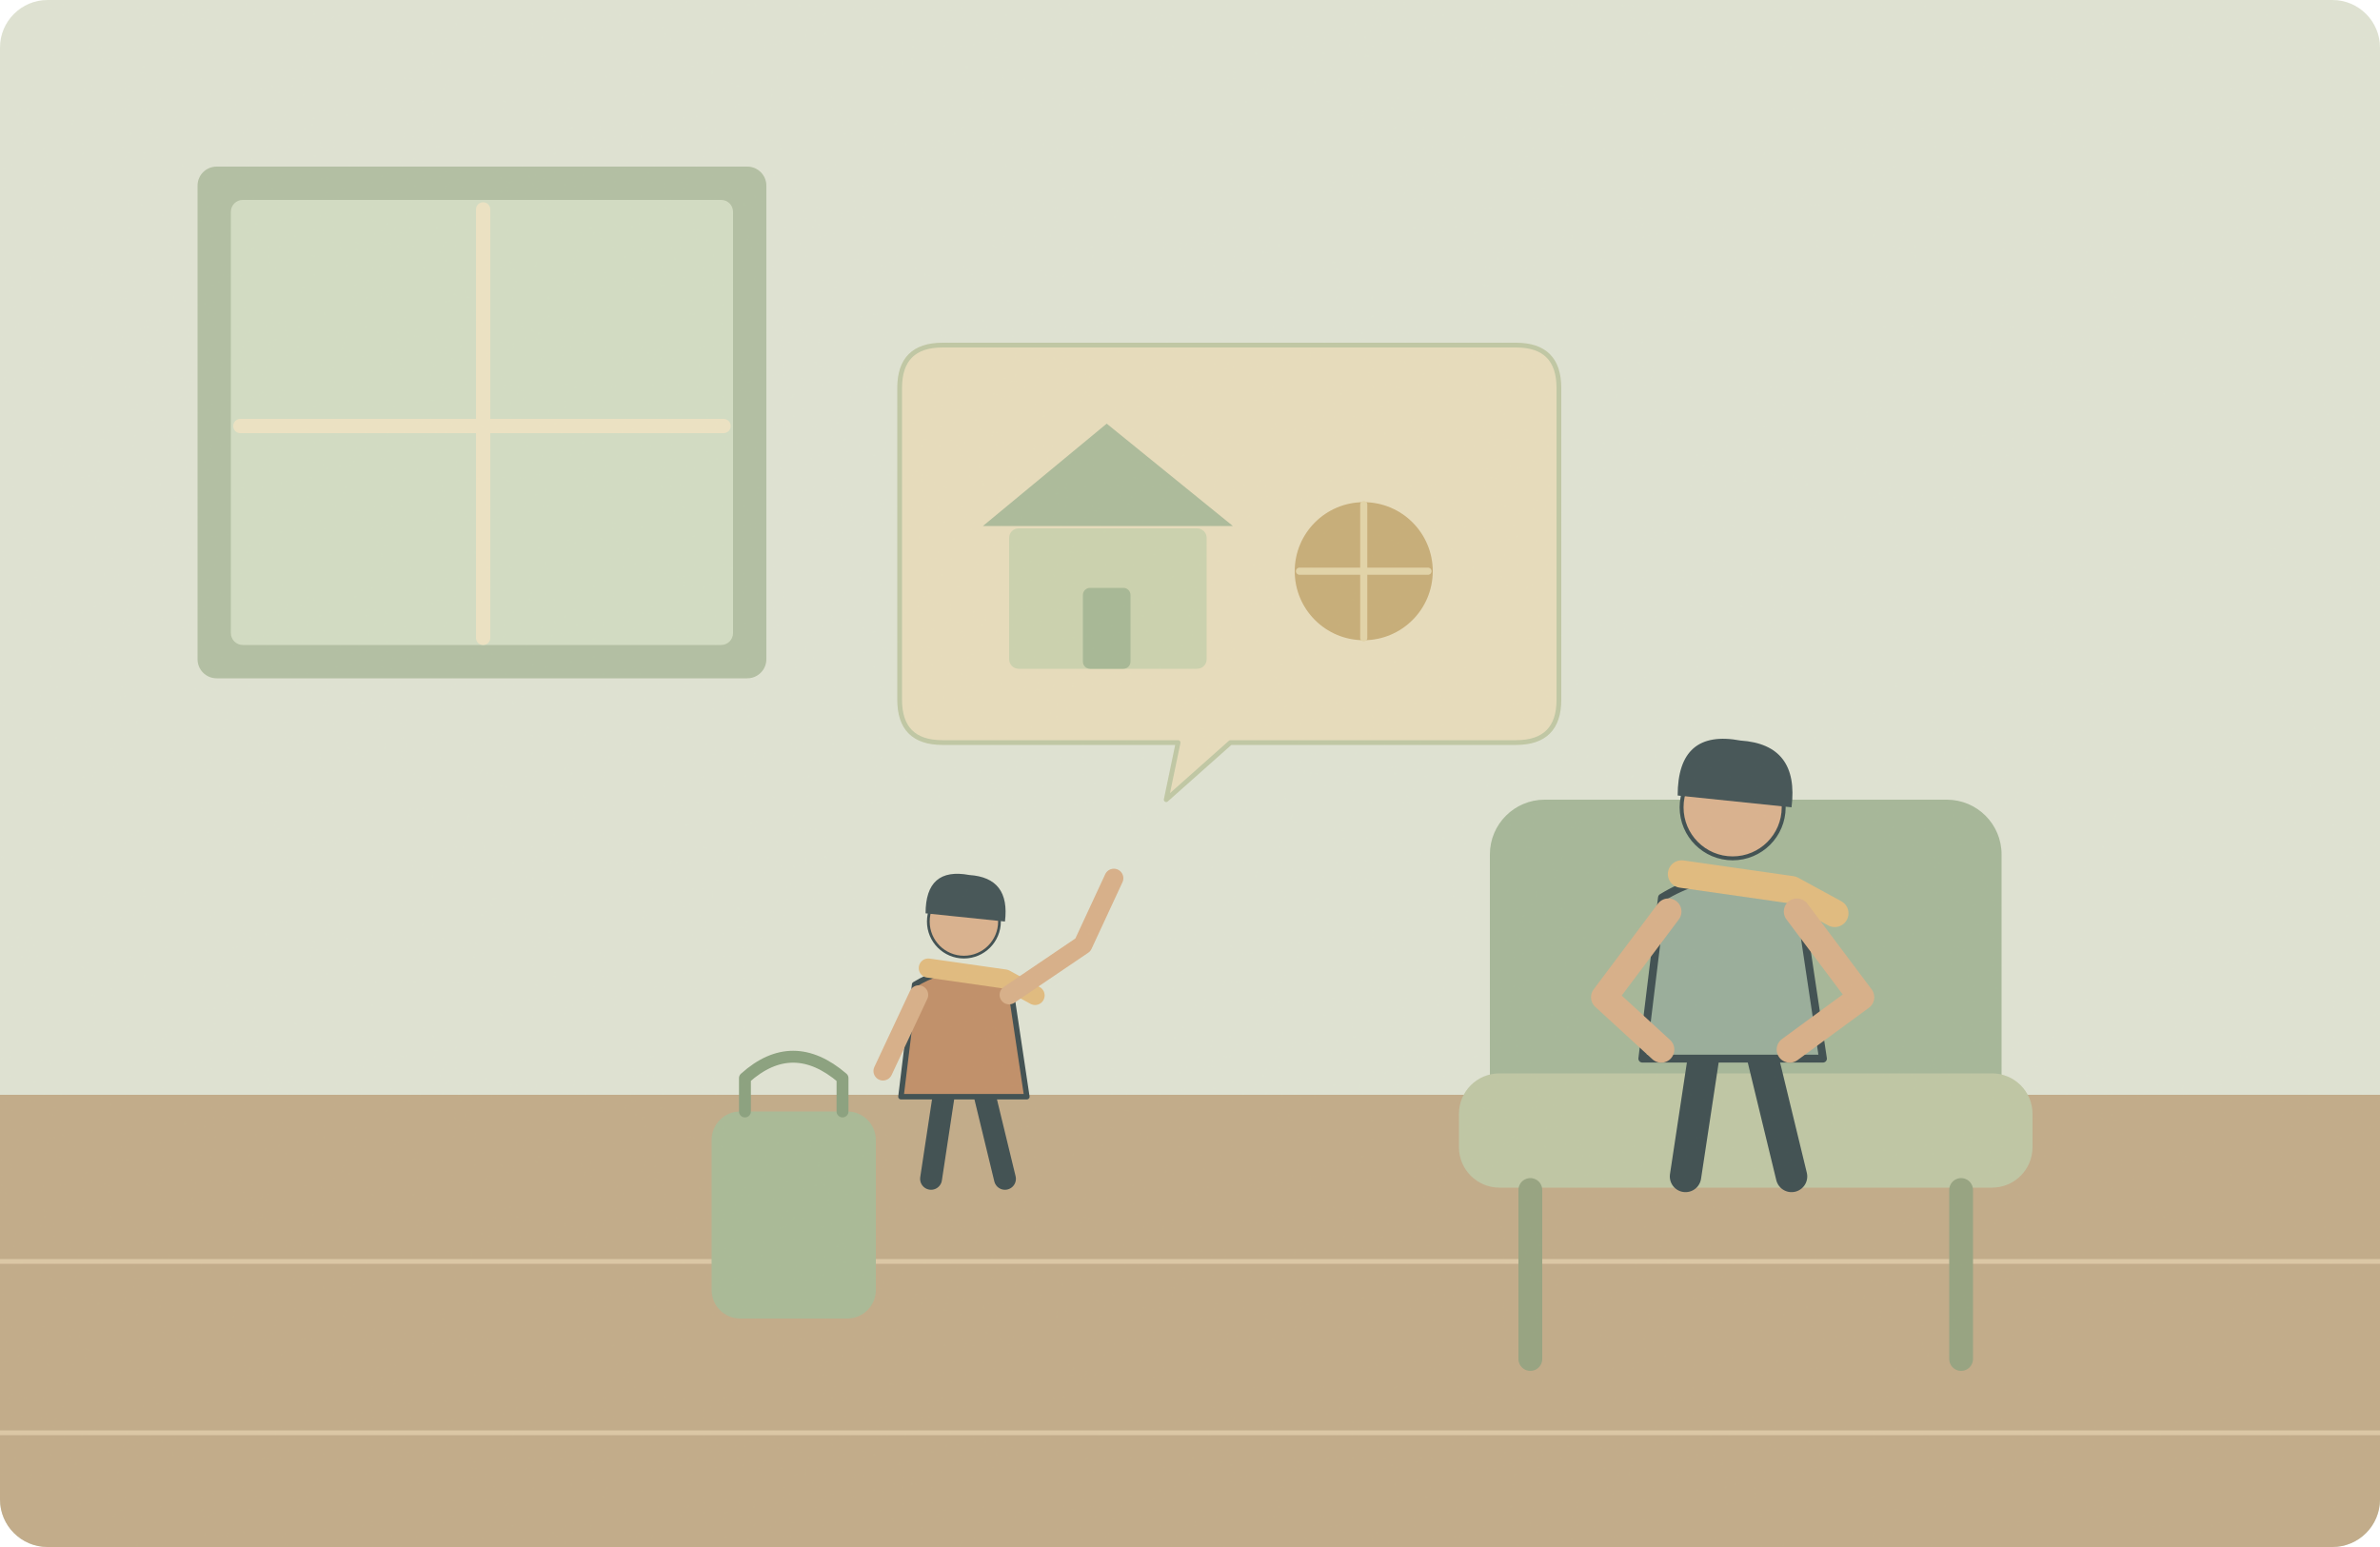
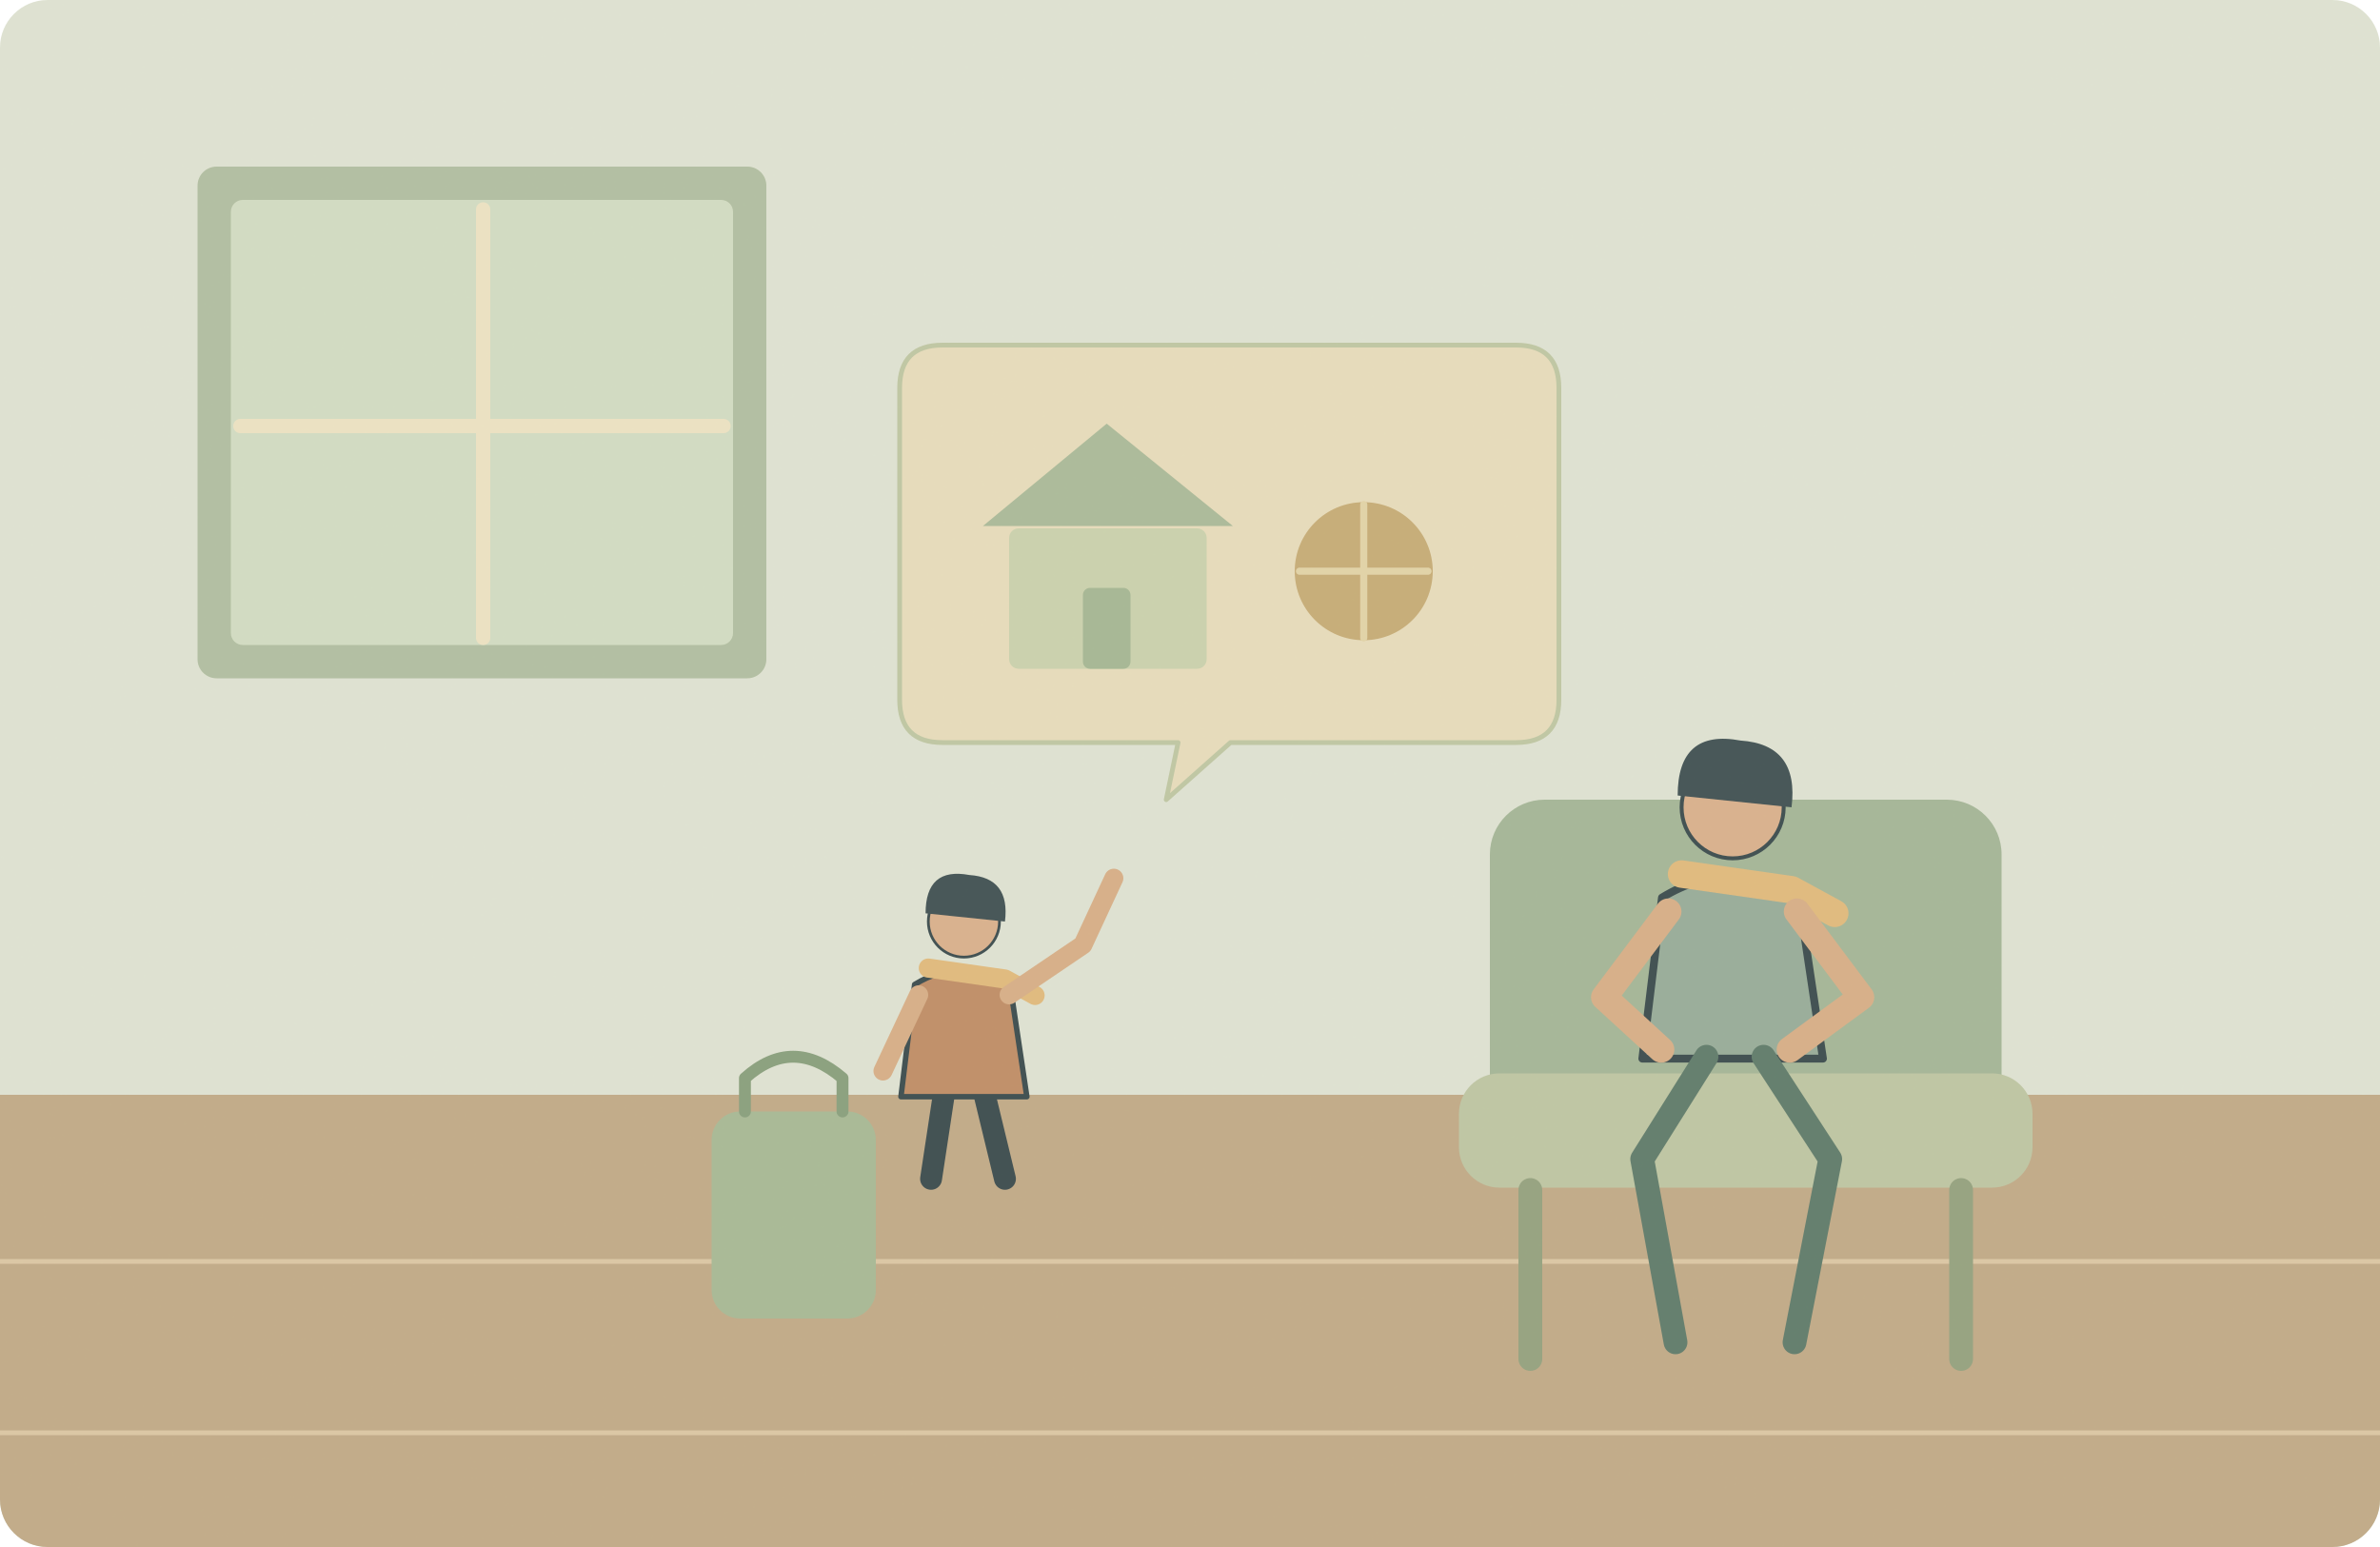
<svg xmlns="http://www.w3.org/2000/svg" width="1000" height="650" viewBox="0 0 1000 650" role="img" aria-labelledby="title desc">
  <defs>
    <clipPath id="frame">
      <rect width="1000" height="650" rx="20" />
    </clipPath>
    <filter id="paper">
      <feTurbulence type="fractalNoise" baseFrequency=".74" numOctaves="3" stitchTiles="stitch" />
      <feColorMatrix type="saturate" values="0" />
      <feComponentTransfer>
        <feFuncA type="linear" slope=".065" />
      </feComponentTransfer>
      <feBlend in="SourceGraphic" mode="soft-light" />
    </filter>
    <filter id="glow" x="-100%" y="-100%" width="300%" height="300%">
      <feGaussianBlur stdDeviation="8" />
    </filter>
  </defs>
  <g clip-path="url(#frame)">
    <rect x="0" y="0" width="1000" height="650" rx="0" fill="#dfe6d9" />
    <rect x="0" y="460" width="1000" height="190" rx="0" fill="#bea887" />
    <path d="M0 530H1000M0 602H1000" fill="none" stroke="#dbc7a6" stroke-width="2" stroke-linecap="round" stroke-linejoin="round" />
    <rect x="83" y="70" width="239" height="215" rx="8" fill="#adbea3" />
    <rect x="97" y="84" width="211" height="187" rx="5" fill="#d1dfc7" />
    <path d="M203 88V268M101 179H304" fill="none" stroke="#eee5c7" stroke-width="6" stroke-linecap="round" stroke-linejoin="round" />
    <rect x="626" y="336" width="215" height="151" rx="23" fill="#9fb598" />
    <rect x="613" y="451" width="241" height="48" rx="17" fill="#bbc6a5" />
    <path d="M643 500V571M824 500V571" fill="none" stroke="#8d9f7d" stroke-width="10" stroke-linecap="round" stroke-linejoin="round" />
    <g transform="translate(728 392) scale(1.65)" stroke="#2c4148" stroke-linecap="round" stroke-linejoin="round">
-       <path d="M-7 29L-12 62M7 29L15 62" fill="none" stroke="#2c4148" stroke-width="8" stroke-linecap="round" stroke-linejoin="round" />
      <path d="M-18 -9Q0 -20 17 -8L23 32H-23Z" fill="#91aa9a" stroke="#2c4148" stroke-width="2" stroke-linecap="round" stroke-linejoin="round" />
      <circle cx="0" cy="-32" r="13" fill="#d9af8c" />
      <path d="M-14 -35Q-14 -52 2 -49Q17 -48 15 -32Z" fill="#32474e" stroke="none" stroke-width="2" stroke-linecap="round" stroke-linejoin="round" />
      <path d="M-13 -15L15 -11 26 -5" fill="none" stroke="#e1b97b" stroke-width="7" stroke-linecap="round" stroke-linejoin="round" />
    </g>
+     <path d="M717 444L690 487 704 564M741 444L769 487 754 564" fill="none" stroke="#547567" stroke-width="10" stroke-linecap="round" stroke-linejoin="round" />
    <path d="M701 383L674 419 698 441M755 383L782 419 752 441" fill="none" stroke="#d6ad86" stroke-width="11" stroke-linecap="round" stroke-linejoin="round" />
    <g transform="translate(405 424) scale(1.15)" stroke="#2c4148" stroke-linecap="round" stroke-linejoin="round">
      <path d="M-7 29L-12 62M7 29L15 62" fill="none" stroke="#2c4148" stroke-width="8" stroke-linecap="round" stroke-linejoin="round" />
      <path d="M-18 -9Q0 -20 17 -8L23 32H-23Z" fill="#bd8963" stroke="#2c4148" stroke-width="2" stroke-linecap="round" stroke-linejoin="round" />
      <circle cx="0" cy="-32" r="13" fill="#d9af8c" />
      <path d="M-14 -35Q-14 -52 2 -49Q17 -48 15 -32Z" fill="#32474e" stroke="none" stroke-width="2" stroke-linecap="round" stroke-linejoin="round" />
      <path d="M-13 -15L15 -11 26 -5" fill="none" stroke="#e1b97b" stroke-width="7" stroke-linecap="round" stroke-linejoin="round" />
    </g>
    <path d="M386 418L371 450" fill="none" stroke="#d6ad86" stroke-width="8" stroke-linecap="round" stroke-linejoin="round" />
    <rect x="299" y="467" width="69" height="87" rx="12" fill="#a2b896" />
    <path d="M313 467V453Q333 435 354 453V467" fill="none" stroke="#819c7b" stroke-width="5" stroke-linecap="round" stroke-linejoin="round" />
    <g transform="translate(424 418)">
      <g>
        <animateTransform attributeName="transform" type="rotate" values="-5 0 0;5 0 0;-5 0 0" keyTimes="0;.5;1" dur="10s" repeatCount="indefinite" />
        <path d="M0 0L31 -21 44 -49" fill="none" stroke="#d6ad86" stroke-width="8" stroke-linecap="round" stroke-linejoin="round" />
      </g>
    </g>
    <g>
      <animate attributeName="opacity" values="0;1;1;0;0" keyTimes="0;.2;.8;.95;1" dur="10s" repeatCount="indefinite" />
      <path d="M396 145h241q18 0 18 18v131q0 18 -18 18h-120l-27 24 5 -24h-99q-18 0 -18 -18v-131q0 -18 18 -18Z" fill="#e8dfbf" stroke="#bcc7a5" stroke-width="2" stroke-linecap="round" stroke-linejoin="round" />
      <path d="M413 221L465 178 518 221Z" fill="#a6b99a" stroke="none" stroke-width="2" stroke-linecap="round" stroke-linejoin="round" />
      <rect x="424" y="222" width="83" height="59" rx="4" fill="#c9d3b0" />
      <rect x="455" y="247" width="20" height="34" rx="3" fill="#a0b694" />
      <circle cx="573" cy="240" r="29" fill="#c4aa74" />
      <path d="M546 240H600M573 212V268" fill="none" stroke="#e2d5a9" stroke-width="3" stroke-linecap="round" stroke-linejoin="round" />
    </g>
    <rect width="1000" height="650" fill="#ddc8a0" opacity=".14" filter="url(#paper)" pointer-events="none" />
  </g>
</svg>
